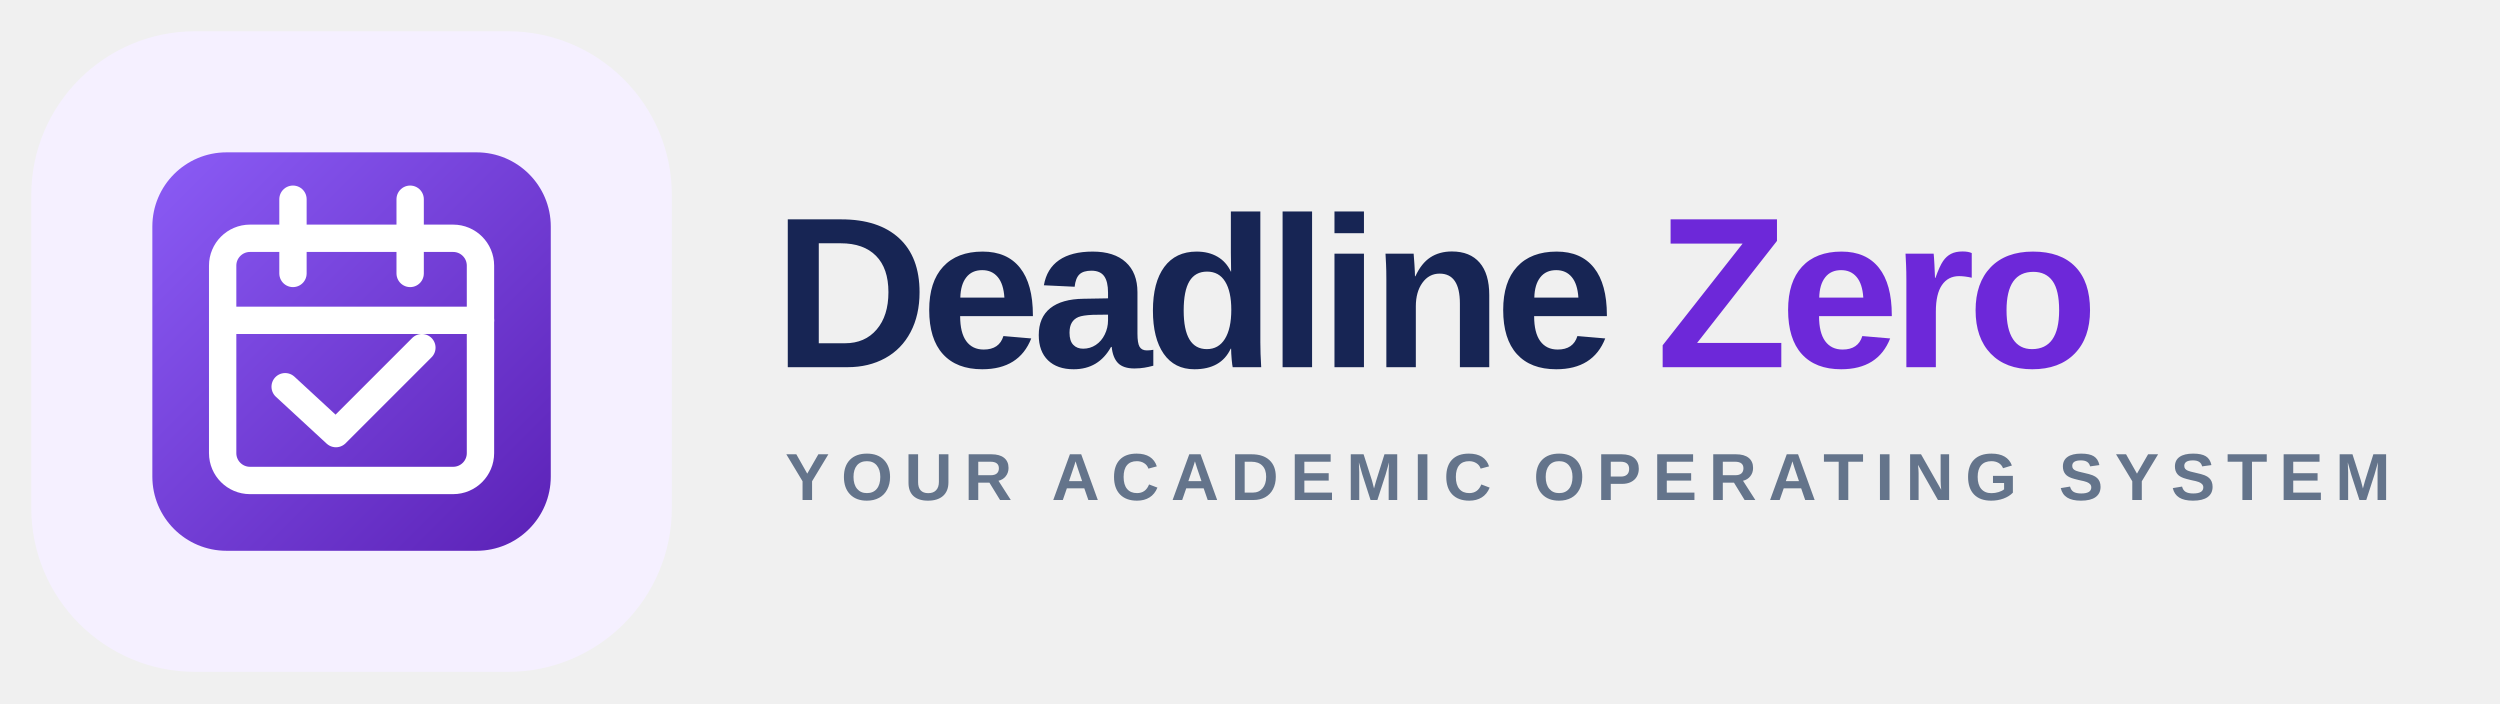
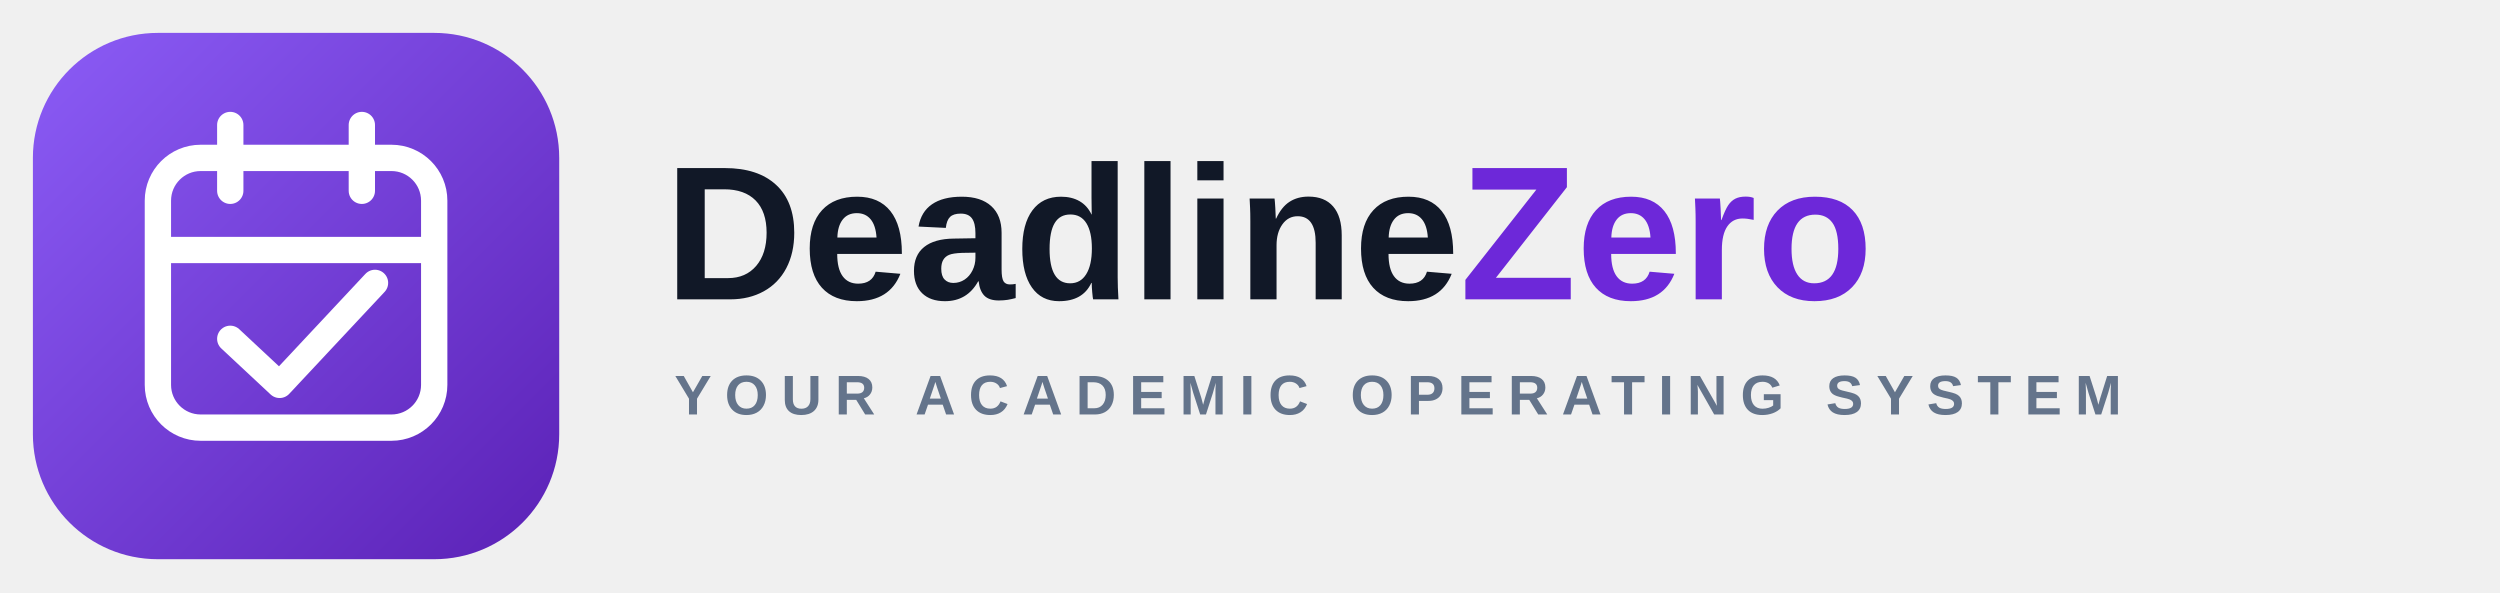
- <svg xmlns="http://www.w3.org/2000/svg" width="640" height="180" viewBox="0 0 640 180" fill="none">
+ <svg xmlns="http://www.w3.org/2000/svg" width="760" height="180" viewBox="0 0 760 180">
  <defs>
    <linearGradient id="brand" x1="0" y1="0" x2="1" y2="1">
      <stop offset="0%" stop-color="#8B5CF6" />
      <stop offset="100%" stop-color="#5B21B6" />
    </linearGradient>
  </defs>
-   <rect x="8" y="8" width="164" height="164" rx="42" fill="#F5F0FF" />
-   <rect x="39" y="39" width="102" height="102" rx="19" fill="url(#brand)" />
-   <g stroke="#FFFFFF" stroke-width="7" stroke-linecap="round" stroke-linejoin="round">
-     <rect x="57" y="61" width="66" height="62" rx="7" />
-     <path d="M75 51V70M105 51V70M57 82H123" />
-     <path d="M73 99L86 111L108 89" />
+   <rect x="10" y="10" width="160" height="160" rx="38" fill="url(#brand)" />
+   <g fill="none" stroke="#FFFFFF" stroke-width="8" stroke-linecap="round" stroke-linejoin="round">
+     <rect x="48" y="48" width="84" height="82" rx="13" />
+     <path d="M70 38v20M110 38v20M49 76h82" />
+     <path d="m70 103 15 14 29-31" />
  </g>
-   <text x="198" y="94" fill="#172554" font-family="Arial, Helvetica, sans-serif" font-size="55" font-weight="800" letter-spacing="-2">Deadline</text>
-   <text x="424" y="94" fill="#6D28D9" font-family="Arial, Helvetica, sans-serif" font-size="55" font-weight="800" letter-spacing="-2">Zero</text>
-   <text x="201" y="128" fill="#64748B" font-family="Arial, Helvetica, sans-serif" font-size="17" font-weight="600" letter-spacing="3">YOUR ACADEMIC OPERATING SYSTEM</text>
+   <text x="202" y="91" font-family="Arial,sans-serif" font-size="58" font-weight="800" fill="#111827">Deadline<tspan fill="#6D28D9">Zero</tspan>
+   </text>
+   <text x="205" y="126" font-family="Arial,sans-serif" font-size="17" font-weight="600" letter-spacing="4" fill="#64748B">YOUR ACADEMIC OPERATING SYSTEM</text>
</svg>
